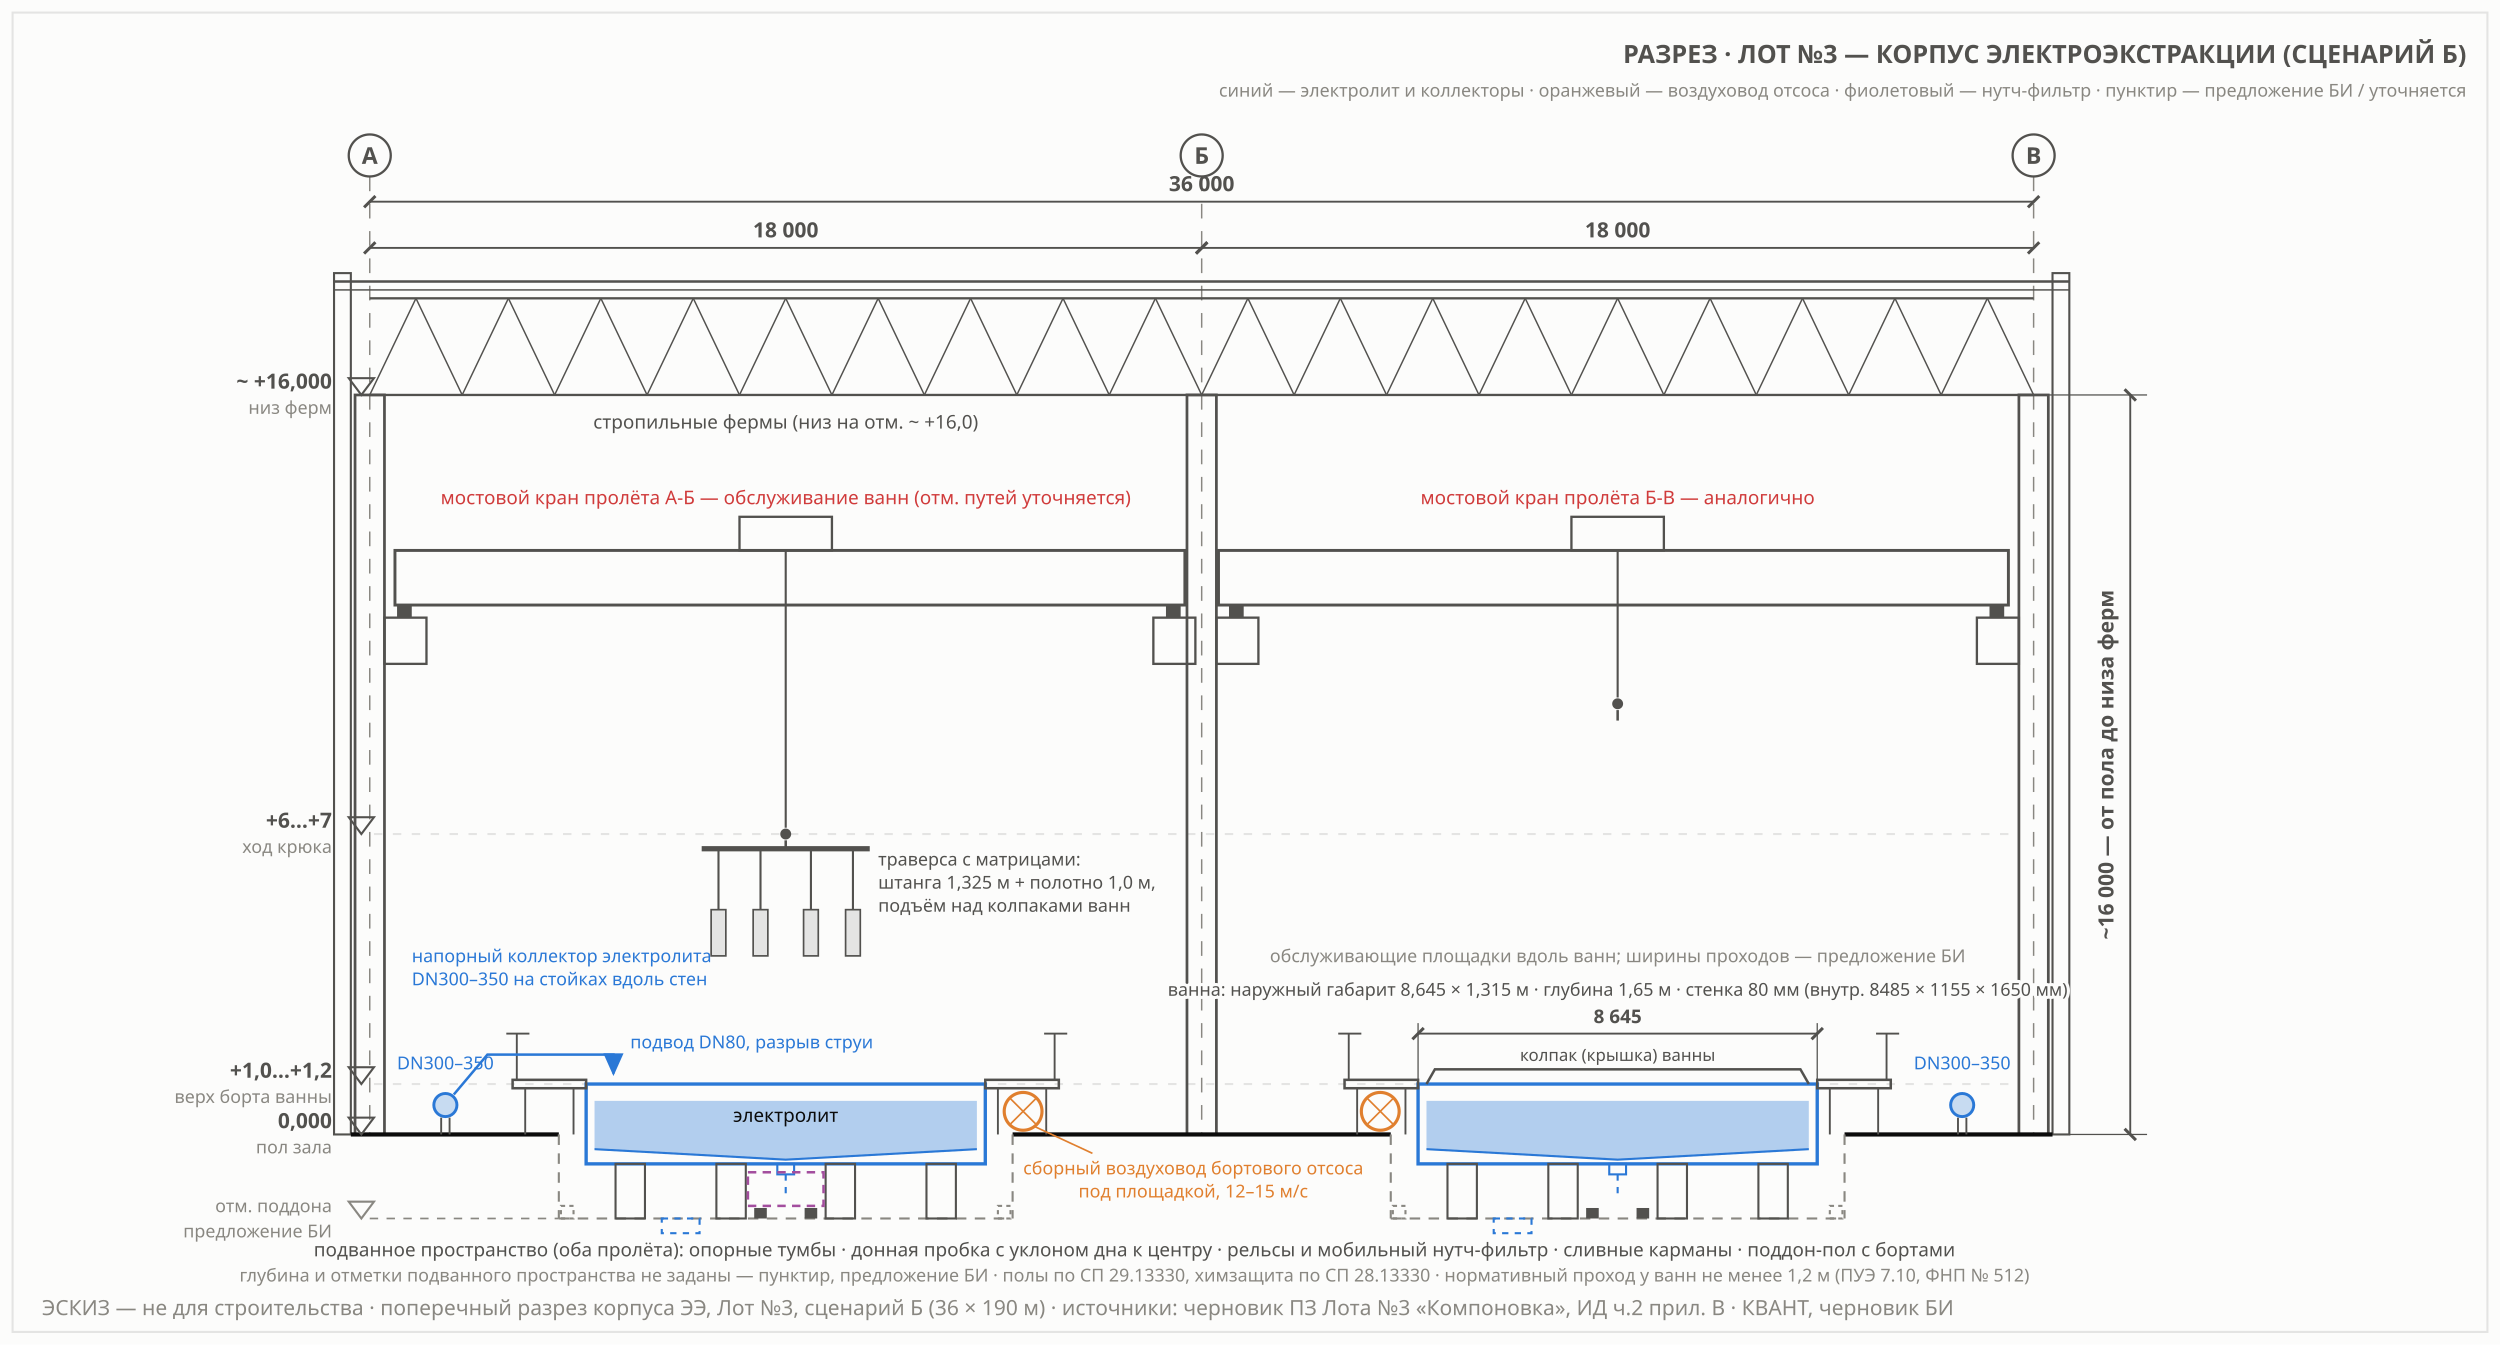
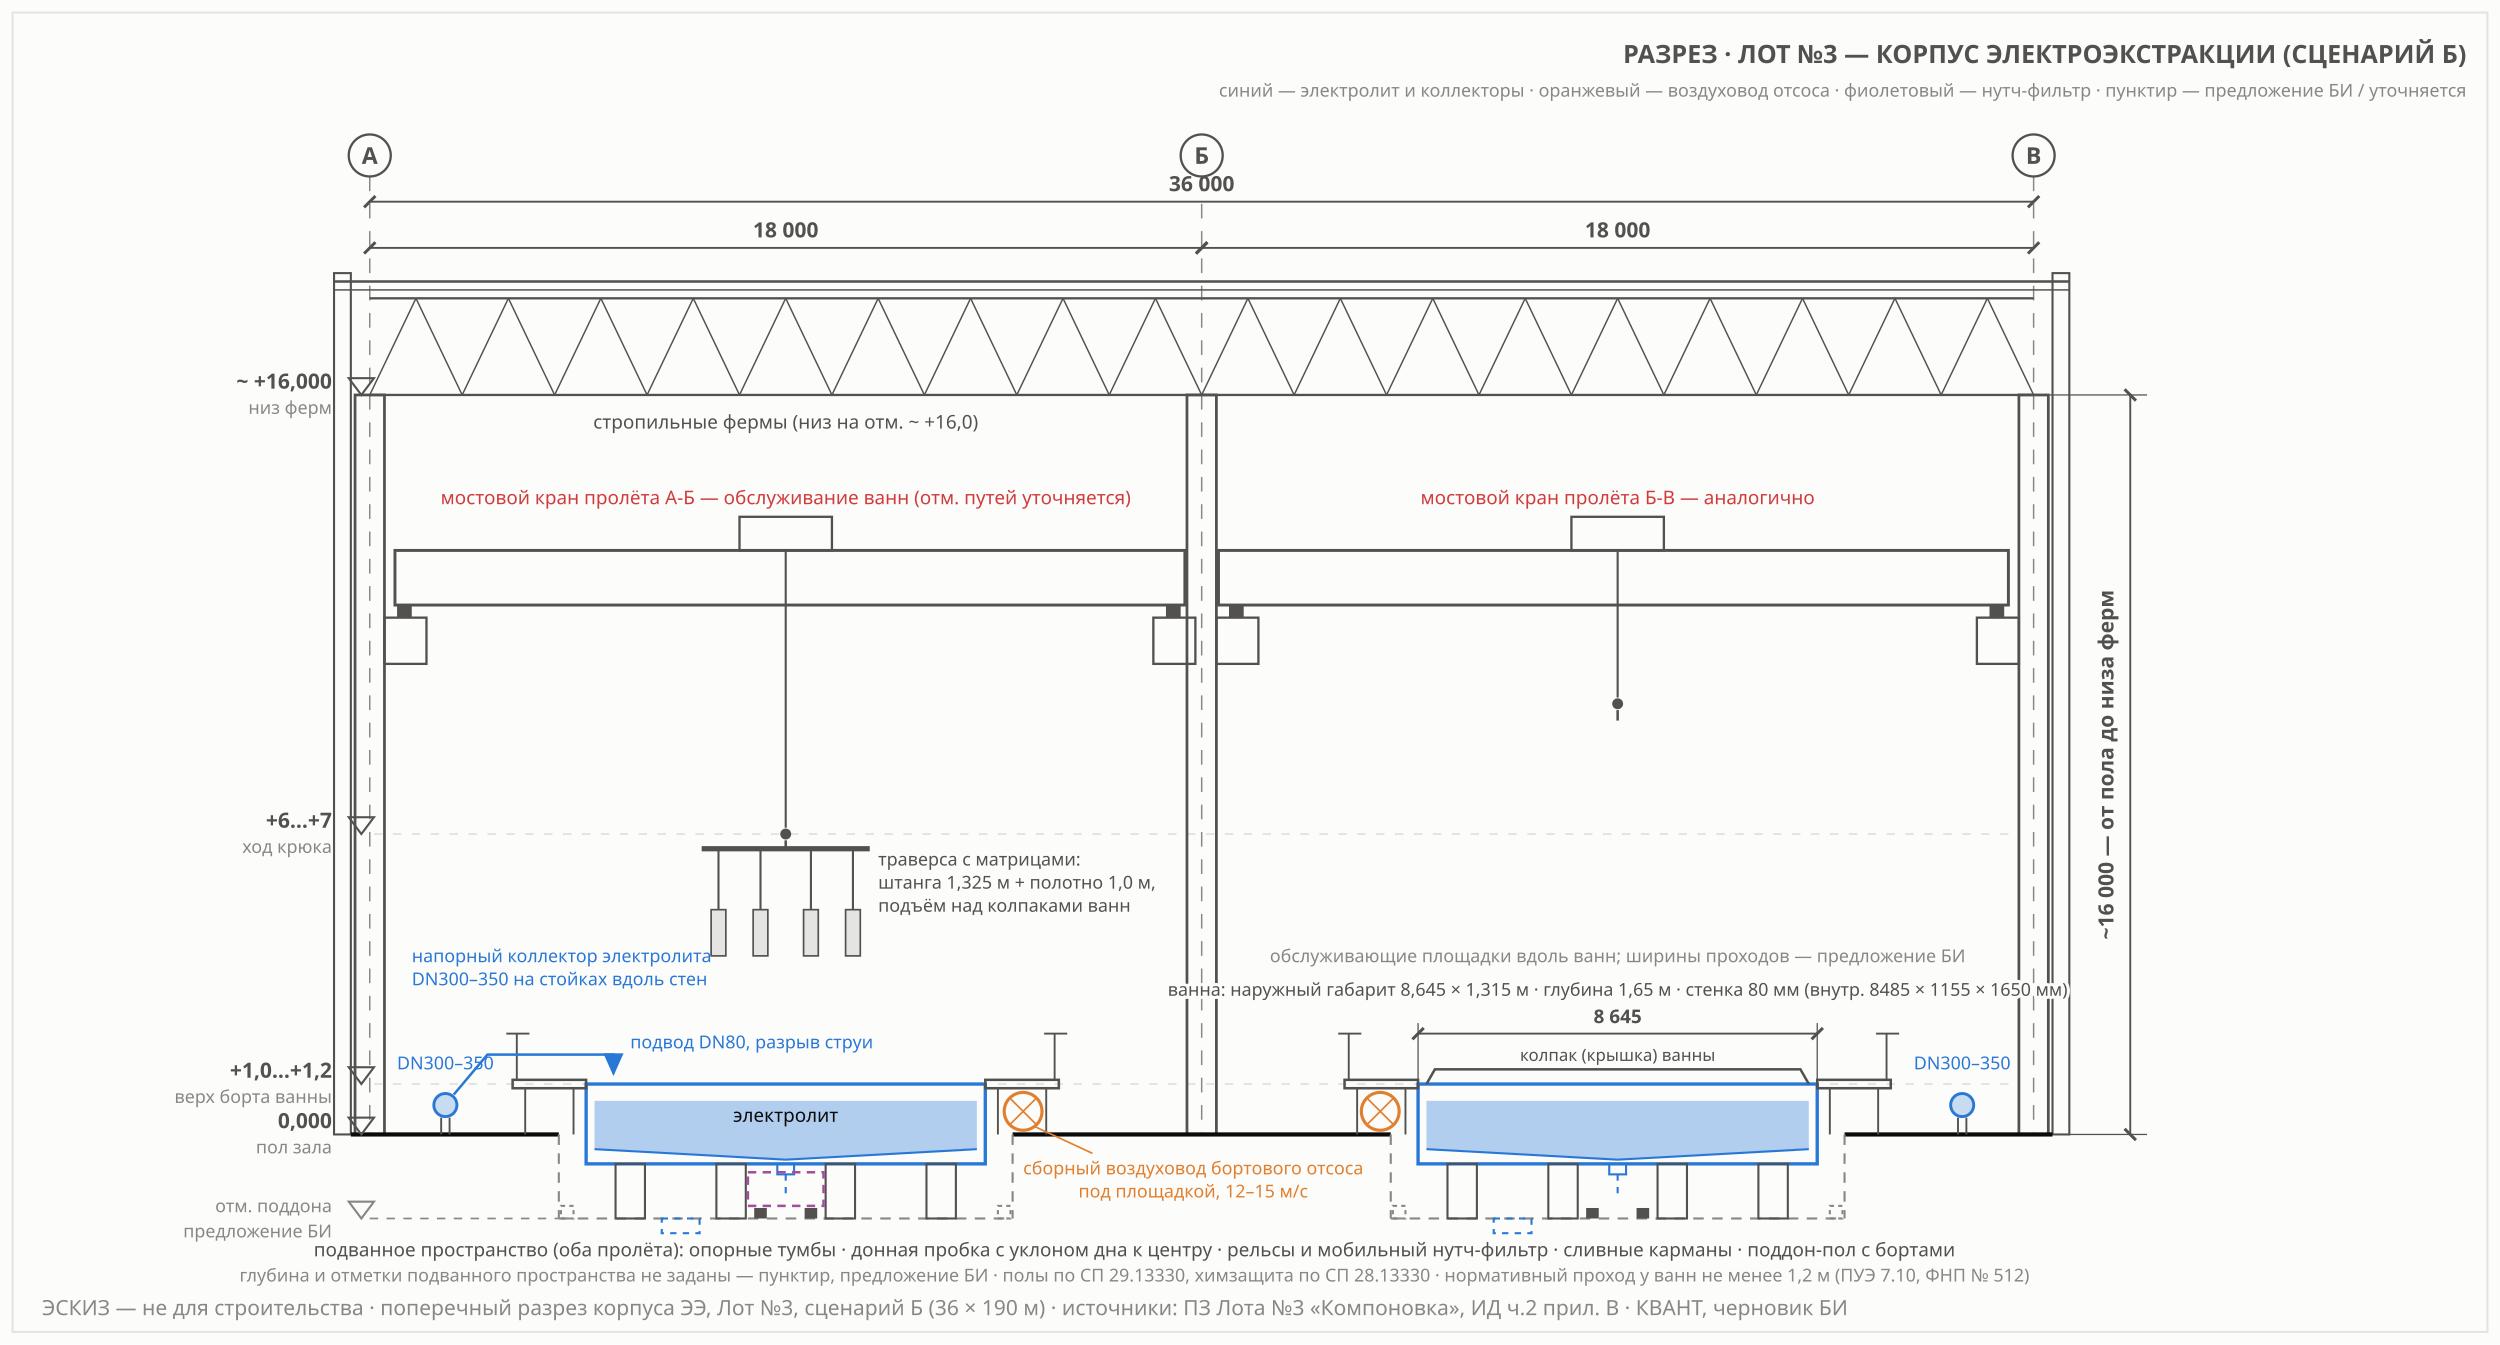
<svg xmlns="http://www.w3.org/2000/svg" id="sec3-svg" class="gsvg" viewBox="0 0 1190 640" style="width:1190px;max-width:none;display:block;font-family:system-ui,sans-serif">
  <defs>
    <marker id="mk-sec3" markerWidth="9" markerHeight="8" refX="8" refY="4" orient="auto">
      <path d="M0 0 L9 4 L0 8 Z" fill="context-stroke" />
    </marker>
    <marker id="mkd-sec3" markerWidth="10" markerHeight="10" refX="5" refY="5" orient="auto">
      <path d="M2 8 L8 2" stroke="context-stroke" stroke-width="1.6" />
    </marker>
  </defs>
  <rect x="0" y="0" width="1190" height="640" fill="#fcfcfb" />
  <rect x="6" y="6" width="1178" height="628" fill="none" stroke="rgba(11,11,11,.10)" />
-   <text x="20" y="626" font-size="10" fill="#898781">ЭСКИЗ — не для строительства · поперечный разрез корпуса ЭЭ, Лот №3, сценарий Б (36 × 190 м) · источники: черновик ПЗ Лота №3 «Компоновка», ИД ч.2 прил. В · КВАНТ, черновик БИ</text>
+   <text x="20" y="626" font-size="10" fill="#898781">ЭСКИЗ — не для строительства · поперечный разрез корпуса ЭЭ, Лот №3, сценарий Б (36 × 190 м) · источники: ПЗ Лота №3 «Компоновка», ИД ч.2 прил. В · КВАНТ, черновик БИ</text>
  <text x="1174" y="30" font-size="12" font-weight="800" fill="#52514e" text-anchor="end">РАЗРЕЗ · ЛОТ №3 — КОРПУС ЭЛЕКТРОЭКСТРАКЦИИ (СЦЕНАРИЙ Б)</text>
  <line x1="176" y1="84" x2="176" y2="540" stroke="#898781" stroke-width="0.7" stroke-dasharray="7 6" />
  <circle cx="176" cy="74" r="10" fill="none" stroke="#52514e" stroke-width="1.1" />
  <text x="176" y="78" font-size="11" fill="#52514e" font-weight="700" text-anchor="middle">А</text>
  <line x1="572" y1="84" x2="572" y2="540" stroke="#898781" stroke-width="0.7" stroke-dasharray="7 6" />
  <circle cx="572" cy="74" r="10" fill="none" stroke="#52514e" stroke-width="1.1" />
  <text x="572" y="78" font-size="11" fill="#52514e" font-weight="700" text-anchor="middle">Б</text>
  <line x1="968" y1="84" x2="968" y2="540" stroke="#898781" stroke-width="0.7" stroke-dasharray="7 6" />
  <circle cx="968" cy="74" r="10" fill="none" stroke="#52514e" stroke-width="1.1" />
  <text x="968" y="78" font-size="11" fill="#52514e" font-weight="700" text-anchor="middle">В</text>
  <line x1="176" y1="96" x2="968" y2="96" stroke="#52514e" stroke-width="0.9" marker-start="url(#mkd-sec3)" marker-end="url(#mkd-sec3)" />
  <text x="572" y="91" font-size="10" fill="#52514e" font-weight="700" text-anchor="middle">36 000</text>
  <line x1="176" y1="118" x2="572" y2="118" stroke="#52514e" stroke-width="0.9" marker-start="url(#mkd-sec3)" marker-end="url(#mkd-sec3)" />
  <text x="374" y="113" font-size="10" fill="#52514e" font-weight="700" text-anchor="middle">18 000</text>
  <line x1="572" y1="118" x2="968" y2="118" stroke="#52514e" stroke-width="0.9" marker-start="url(#mkd-sec3)" marker-end="url(#mkd-sec3)" />
  <text x="770" y="113" font-size="10" fill="#52514e" font-weight="700" text-anchor="middle">18 000</text>
  <line x1="178" y1="397" x2="961" y2="397" stroke="rgba(11,11,11,.10)" stroke-width="1" stroke-dasharray="4 5" />
  <line x1="178" y1="516" x2="961" y2="516" stroke="rgba(11,11,11,.10)" stroke-width="1" stroke-dasharray="4 5" />
  <rect x="159" y="130" width="8" height="410" fill="none" stroke="#52514e" stroke-width="1" />
  <rect x="977" y="130" width="8" height="410" fill="none" stroke="#52514e" stroke-width="1" />
  <line x1="159" y1="134" x2="985" y2="134" stroke="#52514e" stroke-width="1.2" />
  <line x1="159" y1="138" x2="985" y2="138" stroke="#52514e" stroke-width="0.7" />
  <rect x="169" y="188" width="14" height="352" fill="none" stroke="#52514e" stroke-width="1.3" />
  <rect x="565" y="188" width="14" height="352" fill="none" stroke="#52514e" stroke-width="1.3" />
  <rect x="961" y="188" width="14" height="352" fill="none" stroke="#52514e" stroke-width="1.3" />
  <line x1="176" y1="188" x2="968" y2="188" stroke="#52514e" stroke-width="1.1" />
  <line x1="176" y1="142" x2="968" y2="142" stroke="#52514e" stroke-width="1.1" />
  <line x1="176" y1="188" x2="198" y2="142" stroke="#52514e" stroke-width="0.7" />
  <line x1="198" y1="142" x2="220" y2="188" stroke="#52514e" stroke-width="0.7" />
  <line x1="220" y1="188" x2="242" y2="142" stroke="#52514e" stroke-width="0.7" />
  <line x1="242" y1="142" x2="264" y2="188" stroke="#52514e" stroke-width="0.7" />
  <line x1="264" y1="188" x2="286" y2="142" stroke="#52514e" stroke-width="0.7" />
  <line x1="286" y1="142" x2="308" y2="188" stroke="#52514e" stroke-width="0.7" />
  <line x1="308" y1="188" x2="330" y2="142" stroke="#52514e" stroke-width="0.7" />
  <line x1="330" y1="142" x2="352" y2="188" stroke="#52514e" stroke-width="0.7" />
  <line x1="352" y1="188" x2="374" y2="142" stroke="#52514e" stroke-width="0.7" />
  <line x1="374" y1="142" x2="396" y2="188" stroke="#52514e" stroke-width="0.7" />
  <line x1="396" y1="188" x2="418" y2="142" stroke="#52514e" stroke-width="0.7" />
  <line x1="418" y1="142" x2="440" y2="188" stroke="#52514e" stroke-width="0.7" />
  <line x1="440" y1="188" x2="462" y2="142" stroke="#52514e" stroke-width="0.7" />
  <line x1="462" y1="142" x2="484" y2="188" stroke="#52514e" stroke-width="0.7" />
  <line x1="484" y1="188" x2="506" y2="142" stroke="#52514e" stroke-width="0.7" />
  <line x1="506" y1="142" x2="528" y2="188" stroke="#52514e" stroke-width="0.7" />
  <line x1="528" y1="188" x2="550" y2="142" stroke="#52514e" stroke-width="0.7" />
  <line x1="550" y1="142" x2="572" y2="188" stroke="#52514e" stroke-width="0.7" />
  <line x1="572" y1="188" x2="594" y2="142" stroke="#52514e" stroke-width="0.7" />
  <line x1="594" y1="142" x2="616" y2="188" stroke="#52514e" stroke-width="0.7" />
  <line x1="616" y1="188" x2="638" y2="142" stroke="#52514e" stroke-width="0.7" />
  <line x1="638" y1="142" x2="660" y2="188" stroke="#52514e" stroke-width="0.7" />
  <line x1="660" y1="188" x2="682" y2="142" stroke="#52514e" stroke-width="0.7" />
  <line x1="682" y1="142" x2="704" y2="188" stroke="#52514e" stroke-width="0.7" />
  <line x1="704" y1="188" x2="726" y2="142" stroke="#52514e" stroke-width="0.7" />
  <line x1="726" y1="142" x2="748" y2="188" stroke="#52514e" stroke-width="0.7" />
  <line x1="748" y1="188" x2="770" y2="142" stroke="#52514e" stroke-width="0.7" />
  <line x1="770" y1="142" x2="792" y2="188" stroke="#52514e" stroke-width="0.7" />
  <line x1="792" y1="188" x2="814" y2="142" stroke="#52514e" stroke-width="0.7" />
  <line x1="814" y1="142" x2="836" y2="188" stroke="#52514e" stroke-width="0.7" />
  <line x1="836" y1="188" x2="858" y2="142" stroke="#52514e" stroke-width="0.7" />
  <line x1="858" y1="142" x2="880" y2="188" stroke="#52514e" stroke-width="0.7" />
  <line x1="880" y1="188" x2="902" y2="142" stroke="#52514e" stroke-width="0.7" />
  <line x1="902" y1="142" x2="924" y2="188" stroke="#52514e" stroke-width="0.7" />
  <line x1="924" y1="188" x2="946" y2="142" stroke="#52514e" stroke-width="0.7" />
  <line x1="946" y1="142" x2="968" y2="188" stroke="#52514e" stroke-width="0.7" />
  <text x="374" y="204" font-size="9" fill="#52514e" text-anchor="middle">стропильные фермы (низ на отм. ~ +16,0)</text>
  <line x1="167" y1="540" x2="266" y2="540" stroke="#0b0b0b" stroke-width="2" />
  <line x1="482" y1="540" x2="662" y2="540" stroke="#0b0b0b" stroke-width="2" />
  <line x1="878" y1="540" x2="977" y2="540" stroke="#0b0b0b" stroke-width="2" />
  <line x1="266" y1="540" x2="266" y2="580" stroke="#898781" stroke-width="1" stroke-dasharray="5 4" />
  <line x1="482" y1="540" x2="482" y2="580" stroke="#898781" stroke-width="1" stroke-dasharray="5 4" />
  <line x1="266" y1="580" x2="482" y2="580" stroke="#898781" stroke-width="1" stroke-dasharray="5 4" />
  <rect x="267" y="574" width="6" height="6" fill="none" stroke="#898781" stroke-width="1" stroke-dasharray="2 2" />
  <rect x="475" y="574" width="6" height="6" fill="none" stroke="#898781" stroke-width="1" stroke-dasharray="2 2" />
  <line x1="662" y1="540" x2="662" y2="580" stroke="#898781" stroke-width="1" stroke-dasharray="5 4" />
  <line x1="878" y1="540" x2="878" y2="580" stroke="#898781" stroke-width="1" stroke-dasharray="5 4" />
  <line x1="662" y1="580" x2="878" y2="580" stroke="#898781" stroke-width="1" stroke-dasharray="5 4" />
  <rect x="663" y="574" width="6" height="6" fill="none" stroke="#898781" stroke-width="1" stroke-dasharray="2 2" />
  <rect x="871" y="574" width="6" height="6" fill="none" stroke="#898781" stroke-width="1" stroke-dasharray="2 2" />
  <line x1="176" y1="580" x2="266" y2="580" stroke="#898781" stroke-width="0.8" stroke-dasharray="4 4" />
  <path d="M283 524 L465 524 L465 547 L374 552 L283 547 Z" fill="rgba(42,120,214,.35)" />
  <rect x="279" y="516" width="190" height="38" fill="none" stroke="#2a78d6" stroke-width="1.6" />
  <path d="M283 547 L374 552 L465 547" fill="none" stroke="#2a78d6" stroke-width="1" />
  <rect x="370" y="554" width="8" height="5" fill="none" stroke="#2a78d6" stroke-width="1" />
  <rect x="293" y="554" width="14" height="26" fill="none" stroke="#52514e" stroke-width="1" />
  <rect x="341" y="554" width="14" height="26" fill="none" stroke="#52514e" stroke-width="1" />
  <rect x="393" y="554" width="14" height="26" fill="none" stroke="#52514e" stroke-width="1" />
  <rect x="441" y="554" width="14" height="26" fill="none" stroke="#52514e" stroke-width="1" />
  <line x1="374" y1="559" x2="374" y2="570" stroke="#2a78d6" stroke-width="1" stroke-dasharray="3 3" />
  <rect x="359" y="575" width="6" height="5" fill="#52514e" stroke="none" stroke-width="1" />
  <rect x="383" y="575" width="6" height="5" fill="#52514e" stroke="none" stroke-width="1" />
  <rect x="315" y="580" width="18" height="7" fill="none" stroke="#2a78d6" stroke-width="1" stroke-dasharray="3 3" />
  <path d="M679 524 L861 524 L861 547 L770 552 L679 547 Z" fill="rgba(42,120,214,.35)" />
  <rect x="675" y="516" width="190" height="38" fill="none" stroke="#2a78d6" stroke-width="1.6" />
  <path d="M679 547 L770 552 L861 547" fill="none" stroke="#2a78d6" stroke-width="1" />
  <rect x="766" y="554" width="8" height="5" fill="none" stroke="#2a78d6" stroke-width="1" />
  <rect x="689" y="554" width="14" height="26" fill="none" stroke="#52514e" stroke-width="1" />
  <rect x="737" y="554" width="14" height="26" fill="none" stroke="#52514e" stroke-width="1" />
  <rect x="789" y="554" width="14" height="26" fill="none" stroke="#52514e" stroke-width="1" />
  <rect x="837" y="554" width="14" height="26" fill="none" stroke="#52514e" stroke-width="1" />
  <line x1="770" y1="559" x2="770" y2="570" stroke="#2a78d6" stroke-width="1" stroke-dasharray="3 3" />
  <rect x="755" y="575" width="6" height="5" fill="#52514e" stroke="none" stroke-width="1" />
  <rect x="779" y="575" width="6" height="5" fill="#52514e" stroke="none" stroke-width="1" />
  <rect x="711" y="580" width="18" height="7" fill="none" stroke="#2a78d6" stroke-width="1" stroke-dasharray="3 3" />
  <text x="374" y="534" font-size="9" fill="#0b0b0b" text-anchor="middle">электролит</text>
  <rect x="356" y="558" width="36" height="16" fill="none" stroke="#a34e9e" stroke-width="1.2" stroke-dasharray="4 3" />
  <path d="M679 516 L683 509 L857 509 L861 516" fill="none" stroke="#52514e" stroke-width="1.2" />
  <text x="770" y="505" font-size="8" fill="#52514e" text-anchor="middle">колпак (крышка) ванны</text>
  <rect x="244" y="514" width="35" height="4" fill="none" stroke="#52514e" stroke-width="1.2" />
  <line x1="250" y1="518" x2="250" y2="540" stroke="#52514e" stroke-width="0.9" />
  <line x1="273" y1="518" x2="273" y2="540" stroke="#52514e" stroke-width="0.9" />
  <line x1="246" y1="514" x2="246" y2="492" stroke="#52514e" stroke-width="0.9" />
  <line x1="241" y1="492" x2="252" y2="492" stroke="#52514e" stroke-width="0.9" />
  <rect x="469" y="514" width="35" height="4" fill="none" stroke="#52514e" stroke-width="1.2" />
  <line x1="475" y1="518" x2="475" y2="540" stroke="#52514e" stroke-width="0.9" />
  <line x1="498" y1="518" x2="498" y2="540" stroke="#52514e" stroke-width="0.9" />
  <line x1="502" y1="514" x2="502" y2="492" stroke="#52514e" stroke-width="0.9" />
  <line x1="497" y1="492" x2="508" y2="492" stroke="#52514e" stroke-width="0.9" />
  <rect x="640" y="514" width="35" height="4" fill="none" stroke="#52514e" stroke-width="1.2" />
  <line x1="646" y1="518" x2="646" y2="540" stroke="#52514e" stroke-width="0.9" />
  <line x1="669" y1="518" x2="669" y2="540" stroke="#52514e" stroke-width="0.9" />
  <line x1="642" y1="514" x2="642" y2="492" stroke="#52514e" stroke-width="0.9" />
  <line x1="637" y1="492" x2="648" y2="492" stroke="#52514e" stroke-width="0.9" />
  <rect x="865" y="514" width="35" height="4" fill="none" stroke="#52514e" stroke-width="1.2" />
  <line x1="871" y1="518" x2="871" y2="540" stroke="#52514e" stroke-width="0.9" />
  <line x1="894" y1="518" x2="894" y2="540" stroke="#52514e" stroke-width="0.9" />
  <line x1="898" y1="514" x2="898" y2="492" stroke="#52514e" stroke-width="0.9" />
  <line x1="893" y1="492" x2="904" y2="492" stroke="#52514e" stroke-width="0.9" />
  <circle cx="487" cy="529" r="9" fill="none" stroke="#e07f2e" stroke-width="1.5" />
  <line x1="481" y1="523" x2="493" y2="535" stroke="#e07f2e" stroke-width="0.8" />
  <line x1="481" y1="535" x2="493" y2="523" stroke="#e07f2e" stroke-width="0.8" />
  <circle cx="657" cy="529" r="9" fill="none" stroke="#e07f2e" stroke-width="1.5" />
  <line x1="651" y1="523" x2="663" y2="535" stroke="#e07f2e" stroke-width="0.8" />
  <line x1="651" y1="535" x2="663" y2="523" stroke="#e07f2e" stroke-width="0.8" />
  <line x1="492" y1="536" x2="520" y2="549" stroke="#e07f2e" stroke-width="0.8" />
  <text x="568" y="559" font-size="8.5" fill="#e07f2e" text-anchor="middle">сборный воздуховод бортового отсоса</text>
  <text x="568" y="570" font-size="8.5" fill="#e07f2e" text-anchor="middle">под площадкой, 12–15 м/с</text>
  <circle cx="212" cy="526" r="5.5" fill="rgba(42,120,214,.25)" stroke="#2a78d6" stroke-width="1.4" />
  <line x1="210" y1="532" x2="210" y2="540" stroke="#52514e" stroke-width="0.9" />
  <line x1="214" y1="532" x2="214" y2="540" stroke="#52514e" stroke-width="0.9" />
  <text x="212" y="509" font-size="8.5" fill="#2a78d6" text-anchor="middle">DN300–350</text>
  <circle cx="934" cy="526" r="5.5" fill="rgba(42,120,214,.25)" stroke="#2a78d6" stroke-width="1.4" />
  <line x1="932" y1="532" x2="932" y2="540" stroke="#52514e" stroke-width="0.9" />
  <line x1="936" y1="532" x2="936" y2="540" stroke="#52514e" stroke-width="0.9" />
  <text x="934" y="509" font-size="8.5" fill="#2a78d6" text-anchor="middle">DN300–350</text>
  <text x="196" y="458" font-size="8.5" fill="#2a78d6">напорный коллектор электролита</text>
  <text x="196" y="469" font-size="8.5" fill="#2a78d6">DN300–350 на стойках вдоль стен</text>
  <path d="M216 521 L232 502 L292 502 L292 511" fill="none" stroke="#2a78d6" stroke-width="1.2" marker-end="url(#mk-sec3)" />
  <text x="300" y="499" font-size="8.5" fill="#2a78d6">подвод DN80, разрыв струи</text>
  <rect x="183" y="294" width="20" height="22" fill="none" stroke="#52514e" stroke-width="1.1" />
  <rect x="549" y="294" width="20" height="22" fill="none" stroke="#52514e" stroke-width="1.1" />
  <rect x="579" y="294" width="20" height="22" fill="none" stroke="#52514e" stroke-width="1.1" />
  <rect x="941" y="294" width="20" height="22" fill="none" stroke="#52514e" stroke-width="1.1" />
  <rect x="189" y="288" width="7" height="6" fill="#52514e" stroke="none" stroke-width="1" />
  <rect x="555" y="288" width="7" height="6" fill="#52514e" stroke="none" stroke-width="1" />
  <rect x="585" y="288" width="7" height="6" fill="#52514e" stroke="none" stroke-width="1" />
  <rect x="947" y="288" width="7" height="6" fill="#52514e" stroke="none" stroke-width="1" />
  <rect x="188" y="262" width="376" height="26" fill="none" stroke="#52514e" stroke-width="1.4" />
  <rect x="580" y="262" width="376" height="26" fill="none" stroke="#52514e" stroke-width="1.4" />
  <rect x="352" y="246" width="44" height="16" fill="none" stroke="#52514e" stroke-width="1.1" />
  <rect x="748" y="246" width="44" height="16" fill="none" stroke="#52514e" stroke-width="1.1" />
  <line x1="374" y1="262" x2="374" y2="394" stroke="#52514e" stroke-width="1" />
  <circle cx="374" cy="397" r="2.6" fill="#52514e" />
  <line x1="374" y1="400" x2="374" y2="404" stroke="#52514e" stroke-width="1.2" />
  <line x1="334" y1="404" x2="414" y2="404" stroke="#52514e" stroke-width="2.5" />
  <line x1="342" y1="404" x2="342" y2="433" stroke="#52514e" stroke-width="1" />
  <rect x="338.5" y="433" width="7" height="22" fill="rgba(11,11,11,.10)" stroke="#52514e" stroke-width="0.8" />
  <line x1="362" y1="404" x2="362" y2="433" stroke="#52514e" stroke-width="1" />
  <rect x="358.5" y="433" width="7" height="22" fill="rgba(11,11,11,.10)" stroke="#52514e" stroke-width="0.8" />
  <line x1="386" y1="404" x2="386" y2="433" stroke="#52514e" stroke-width="1" />
  <rect x="382.5" y="433" width="7" height="22" fill="rgba(11,11,11,.10)" stroke="#52514e" stroke-width="0.8" />
  <line x1="406" y1="404" x2="406" y2="433" stroke="#52514e" stroke-width="1" />
  <rect x="402.5" y="433" width="7" height="22" fill="rgba(11,11,11,.10)" stroke="#52514e" stroke-width="0.8" />
  <line x1="770" y1="262" x2="770" y2="332" stroke="#52514e" stroke-width="1" />
  <circle cx="770" cy="335" r="2.6" fill="#52514e" />
  <line x1="770" y1="338" x2="770" y2="343" stroke="#52514e" stroke-width="1.2" />
  <text x="374" y="240" font-size="9" fill="#d03b3b" text-anchor="middle" stroke="#fcfcfb" stroke-width="3" paint-order="stroke" stroke-linejoin="round">мостовой кран пролёта А-Б — обслуживание ванн (отм. путей уточняется)</text>
  <text x="770" y="240" font-size="9" fill="#d03b3b" text-anchor="middle">мостовой кран пролёта Б-В — аналогично</text>
  <text x="418" y="412" font-size="8.5" fill="#52514e">траверса с матрицами:</text>
  <text x="418" y="423" font-size="8.5" fill="#52514e">штанга 1,325 м + полотно 1,0 м,</text>
  <text x="418" y="434" font-size="8.5" fill="#52514e">подъём над колпаками ванн</text>
  <text x="770" y="458" font-size="8.5" fill="#898781" text-anchor="middle">обслуживающие площадки вдоль ванн; ширины проходов — предложение БИ</text>
  <text x="770" y="474" font-size="8.5" fill="#52514e" text-anchor="middle" stroke="#fcfcfb" stroke-width="3" paint-order="stroke" stroke-linejoin="round">ванна: наружный габарит 8,645 × 1,315 м · глубина 1,65 м · стенка 80 мм (внутр. 8485 × 1155 × 1650 мм)</text>
  <line x1="675" y1="516" x2="675" y2="487" stroke="#52514e" stroke-width="0.6" />
  <line x1="865" y1="516" x2="865" y2="487" stroke="#52514e" stroke-width="0.6" />
  <line x1="675" y1="492" x2="865" y2="492" stroke="#52514e" stroke-width="0.9" marker-start="url(#mkd-sec3)" marker-end="url(#mkd-sec3)" />
  <text x="770" y="487" font-size="9" fill="#52514e" font-weight="700" text-anchor="middle">8 645</text>
  <path d="M172 188 L166 180 L178 180 Z" fill="none" stroke="#52514e" stroke-width="1" />
  <text x="158" y="185" font-size="10" fill="#52514e" font-weight="700" text-anchor="end">~ +16,000</text>
  <text x="158" y="197" font-size="8.5" fill="#898781" text-anchor="end">низ ферм</text>
  <path d="M172 397 L166 389 L178 389 Z" fill="none" stroke="#52514e" stroke-width="1" />
  <text x="158" y="394" font-size="10" fill="#52514e" font-weight="700" text-anchor="end">+6…+7</text>
  <text x="158" y="406" font-size="8.5" fill="#898781" text-anchor="end">ход крюка</text>
  <path d="M172 516 L166 508 L178 508 Z" fill="none" stroke="#52514e" stroke-width="1" />
  <text x="158" y="513" font-size="10" fill="#52514e" font-weight="700" text-anchor="end">+1,0…+1,2</text>
  <text x="158" y="525" font-size="8.5" fill="#898781" text-anchor="end">верх борта ванны</text>
  <path d="M172 540 L166 532 L178 532 Z" fill="none" stroke="#52514e" stroke-width="1" />
  <text x="158" y="537" font-size="10" fill="#52514e" font-weight="700" text-anchor="end">0,000</text>
  <text x="158" y="549" font-size="8.5" fill="#898781" text-anchor="end">пол зала</text>
  <path d="M172 580 L166 572 L178 572 Z" fill="none" stroke="#898781" stroke-width="1" />
  <text x="158" y="577" font-size="8.5" fill="#898781" font-weight="400" text-anchor="end">отм. поддона</text>
  <text x="158" y="589" font-size="8.5" fill="#898781" text-anchor="end">предложение БИ</text>
  <line x1="970" y1="188" x2="1022" y2="188" stroke="#52514e" stroke-width="0.6" />
  <line x1="985" y1="540" x2="1022" y2="540" stroke="#52514e" stroke-width="0.6" />
  <line x1="1014" y1="188" x2="1014" y2="540" stroke="#52514e" stroke-width="0.9" marker-start="url(#mkd-sec3)" marker-end="url(#mkd-sec3)" />
  <text x="1006" y="364" font-size="10" fill="#52514e" font-weight="700" text-anchor="middle" transform="rotate(-90 1006 364)">~16 000 — от пола до низа ферм</text>
  <text x="540" y="598" font-size="9" fill="#52514e" text-anchor="middle">подванное пространство (оба пролёта): опорные тумбы · донная пробка с уклоном дна к центру · рельсы и мобильный нутч-фильтр · сливные карманы · поддон-пол с бортами</text>
  <text x="540" y="610" font-size="8.5" fill="#898781" text-anchor="middle">глубина и отметки подванного пространства не заданы — пунктир, предложение БИ · полы по СП 29.13330, химзащита по СП 28.13330 · нормативный проход у ванн не менее 1,2 м (ПУЭ 7.10, ФНП № 512)</text>
  <text x="1174" y="46" font-size="8.5" fill="#898781" text-anchor="end">синий — электролит и коллекторы · оранжевый — воздуховод отсоса · фиолетовый — нутч-фильтр · пунктир — предложение БИ / уточняется</text>
</svg>
